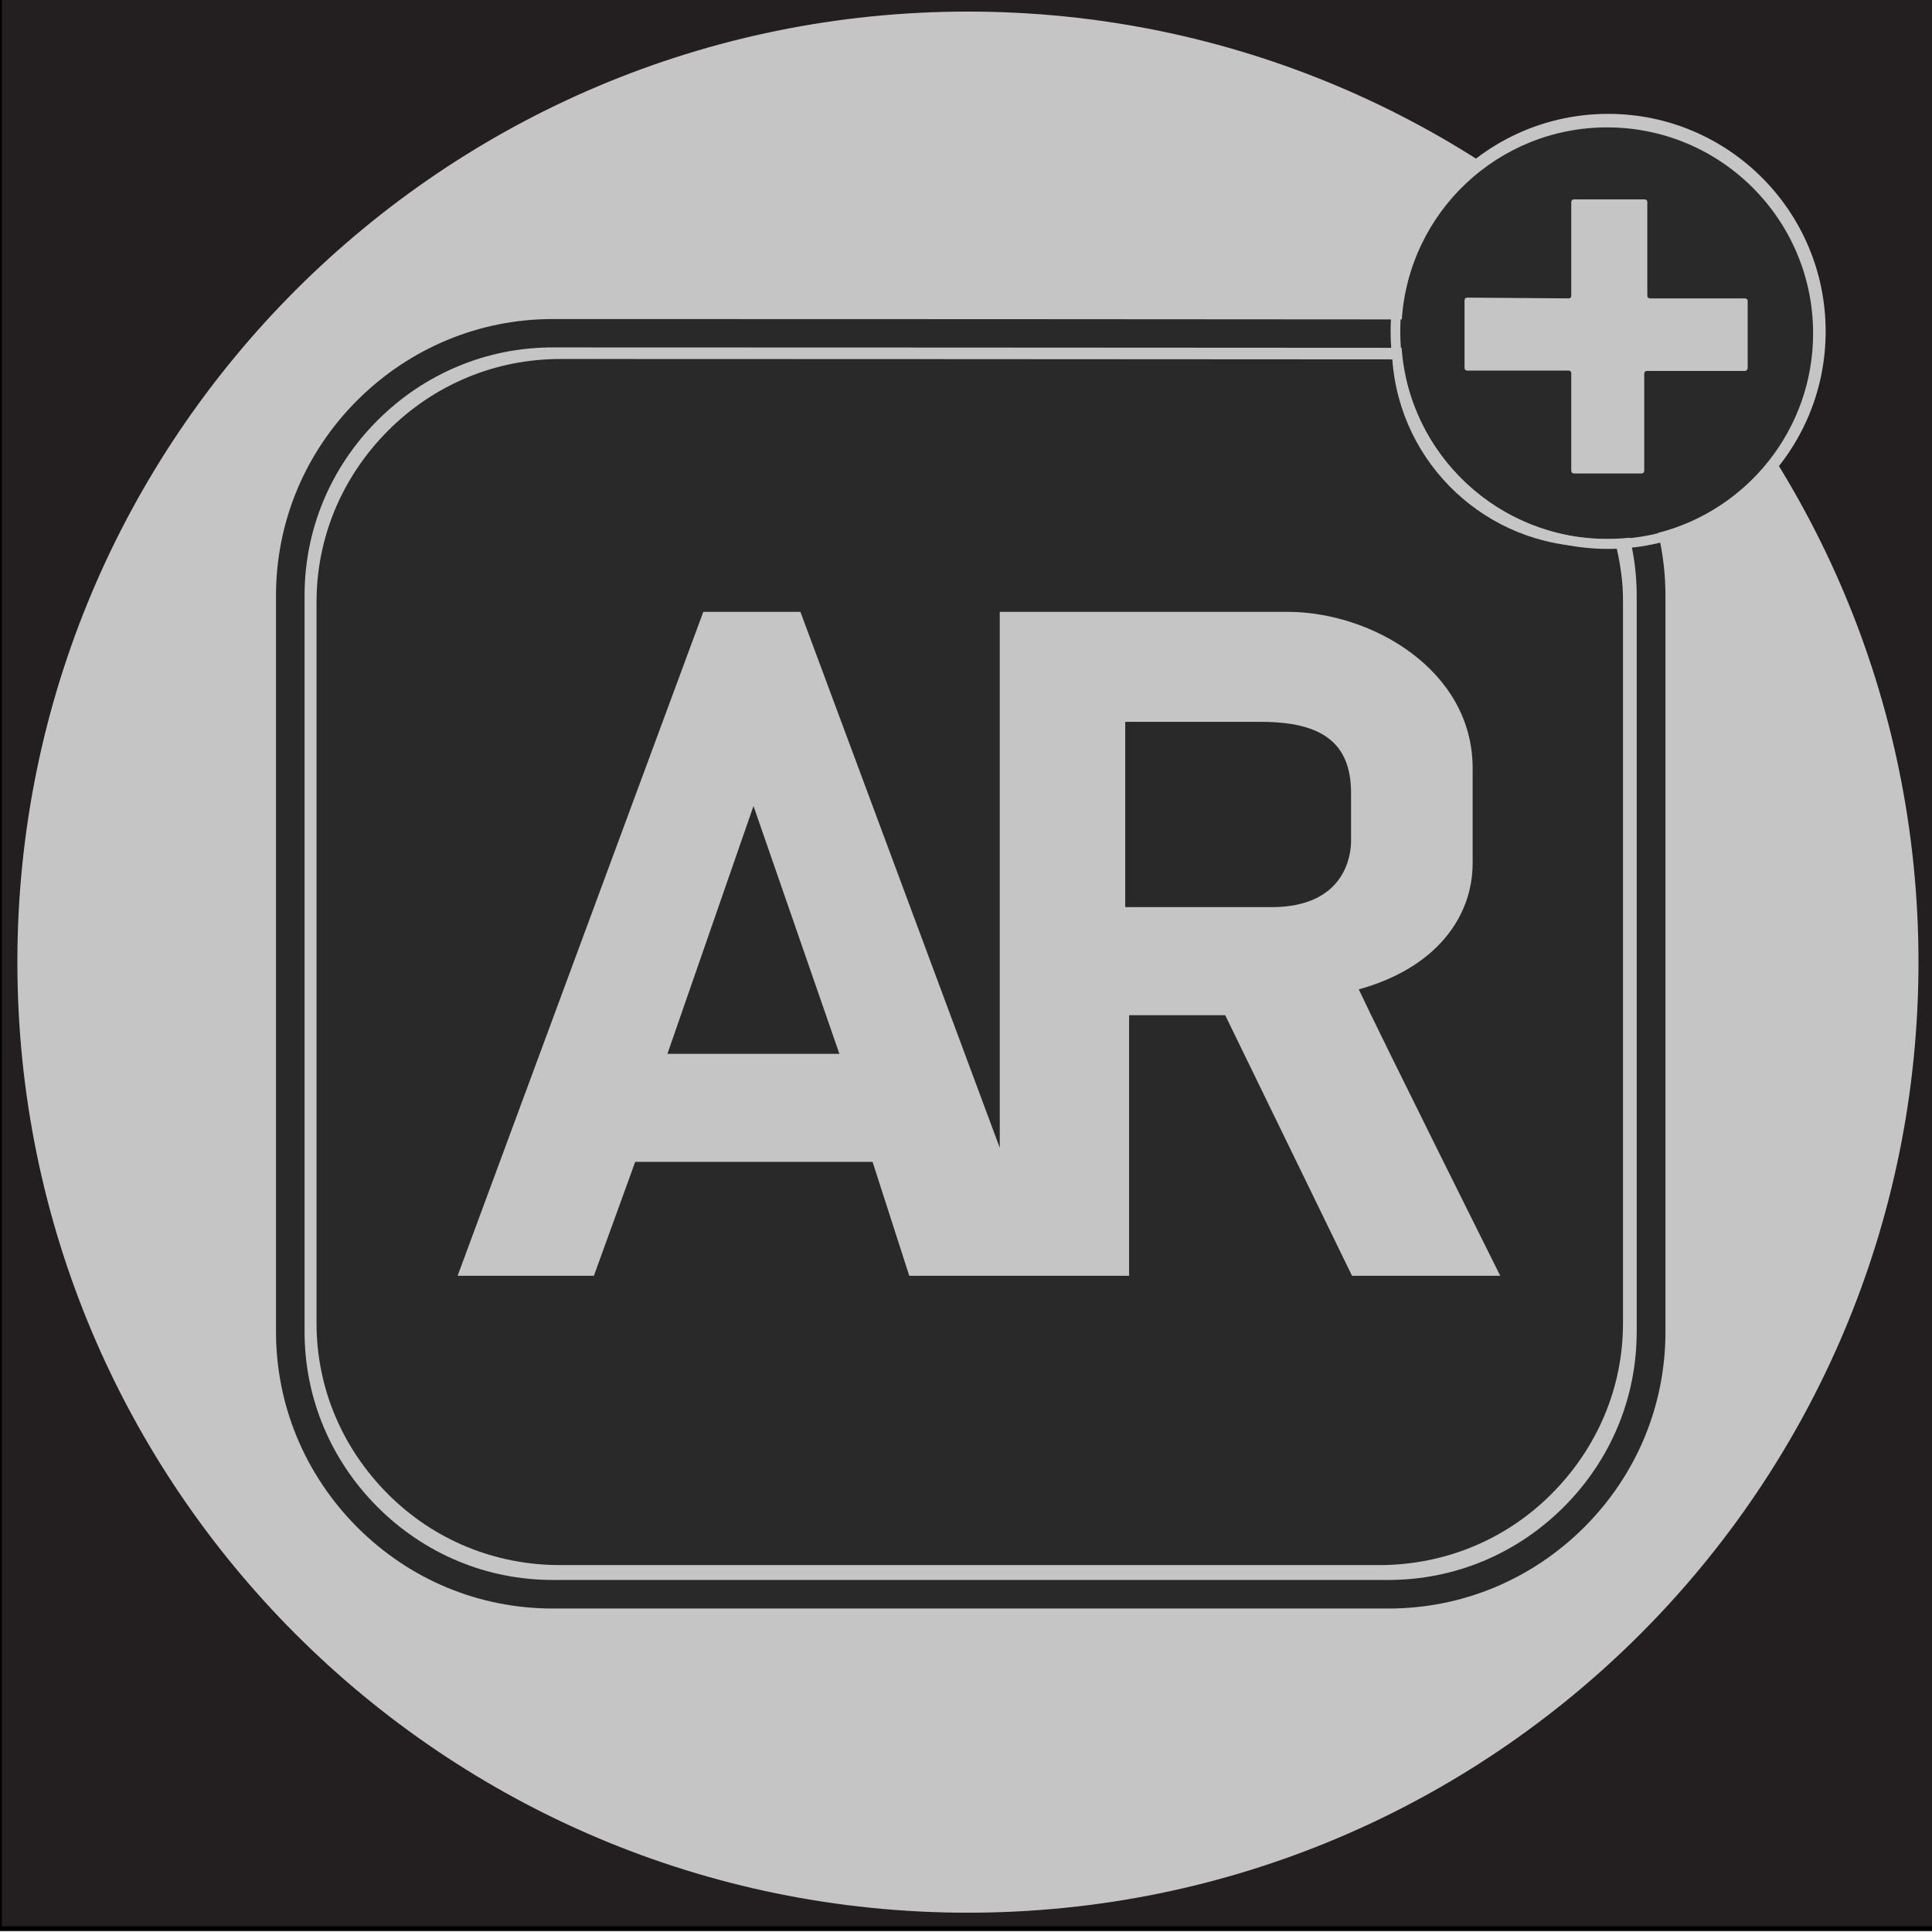
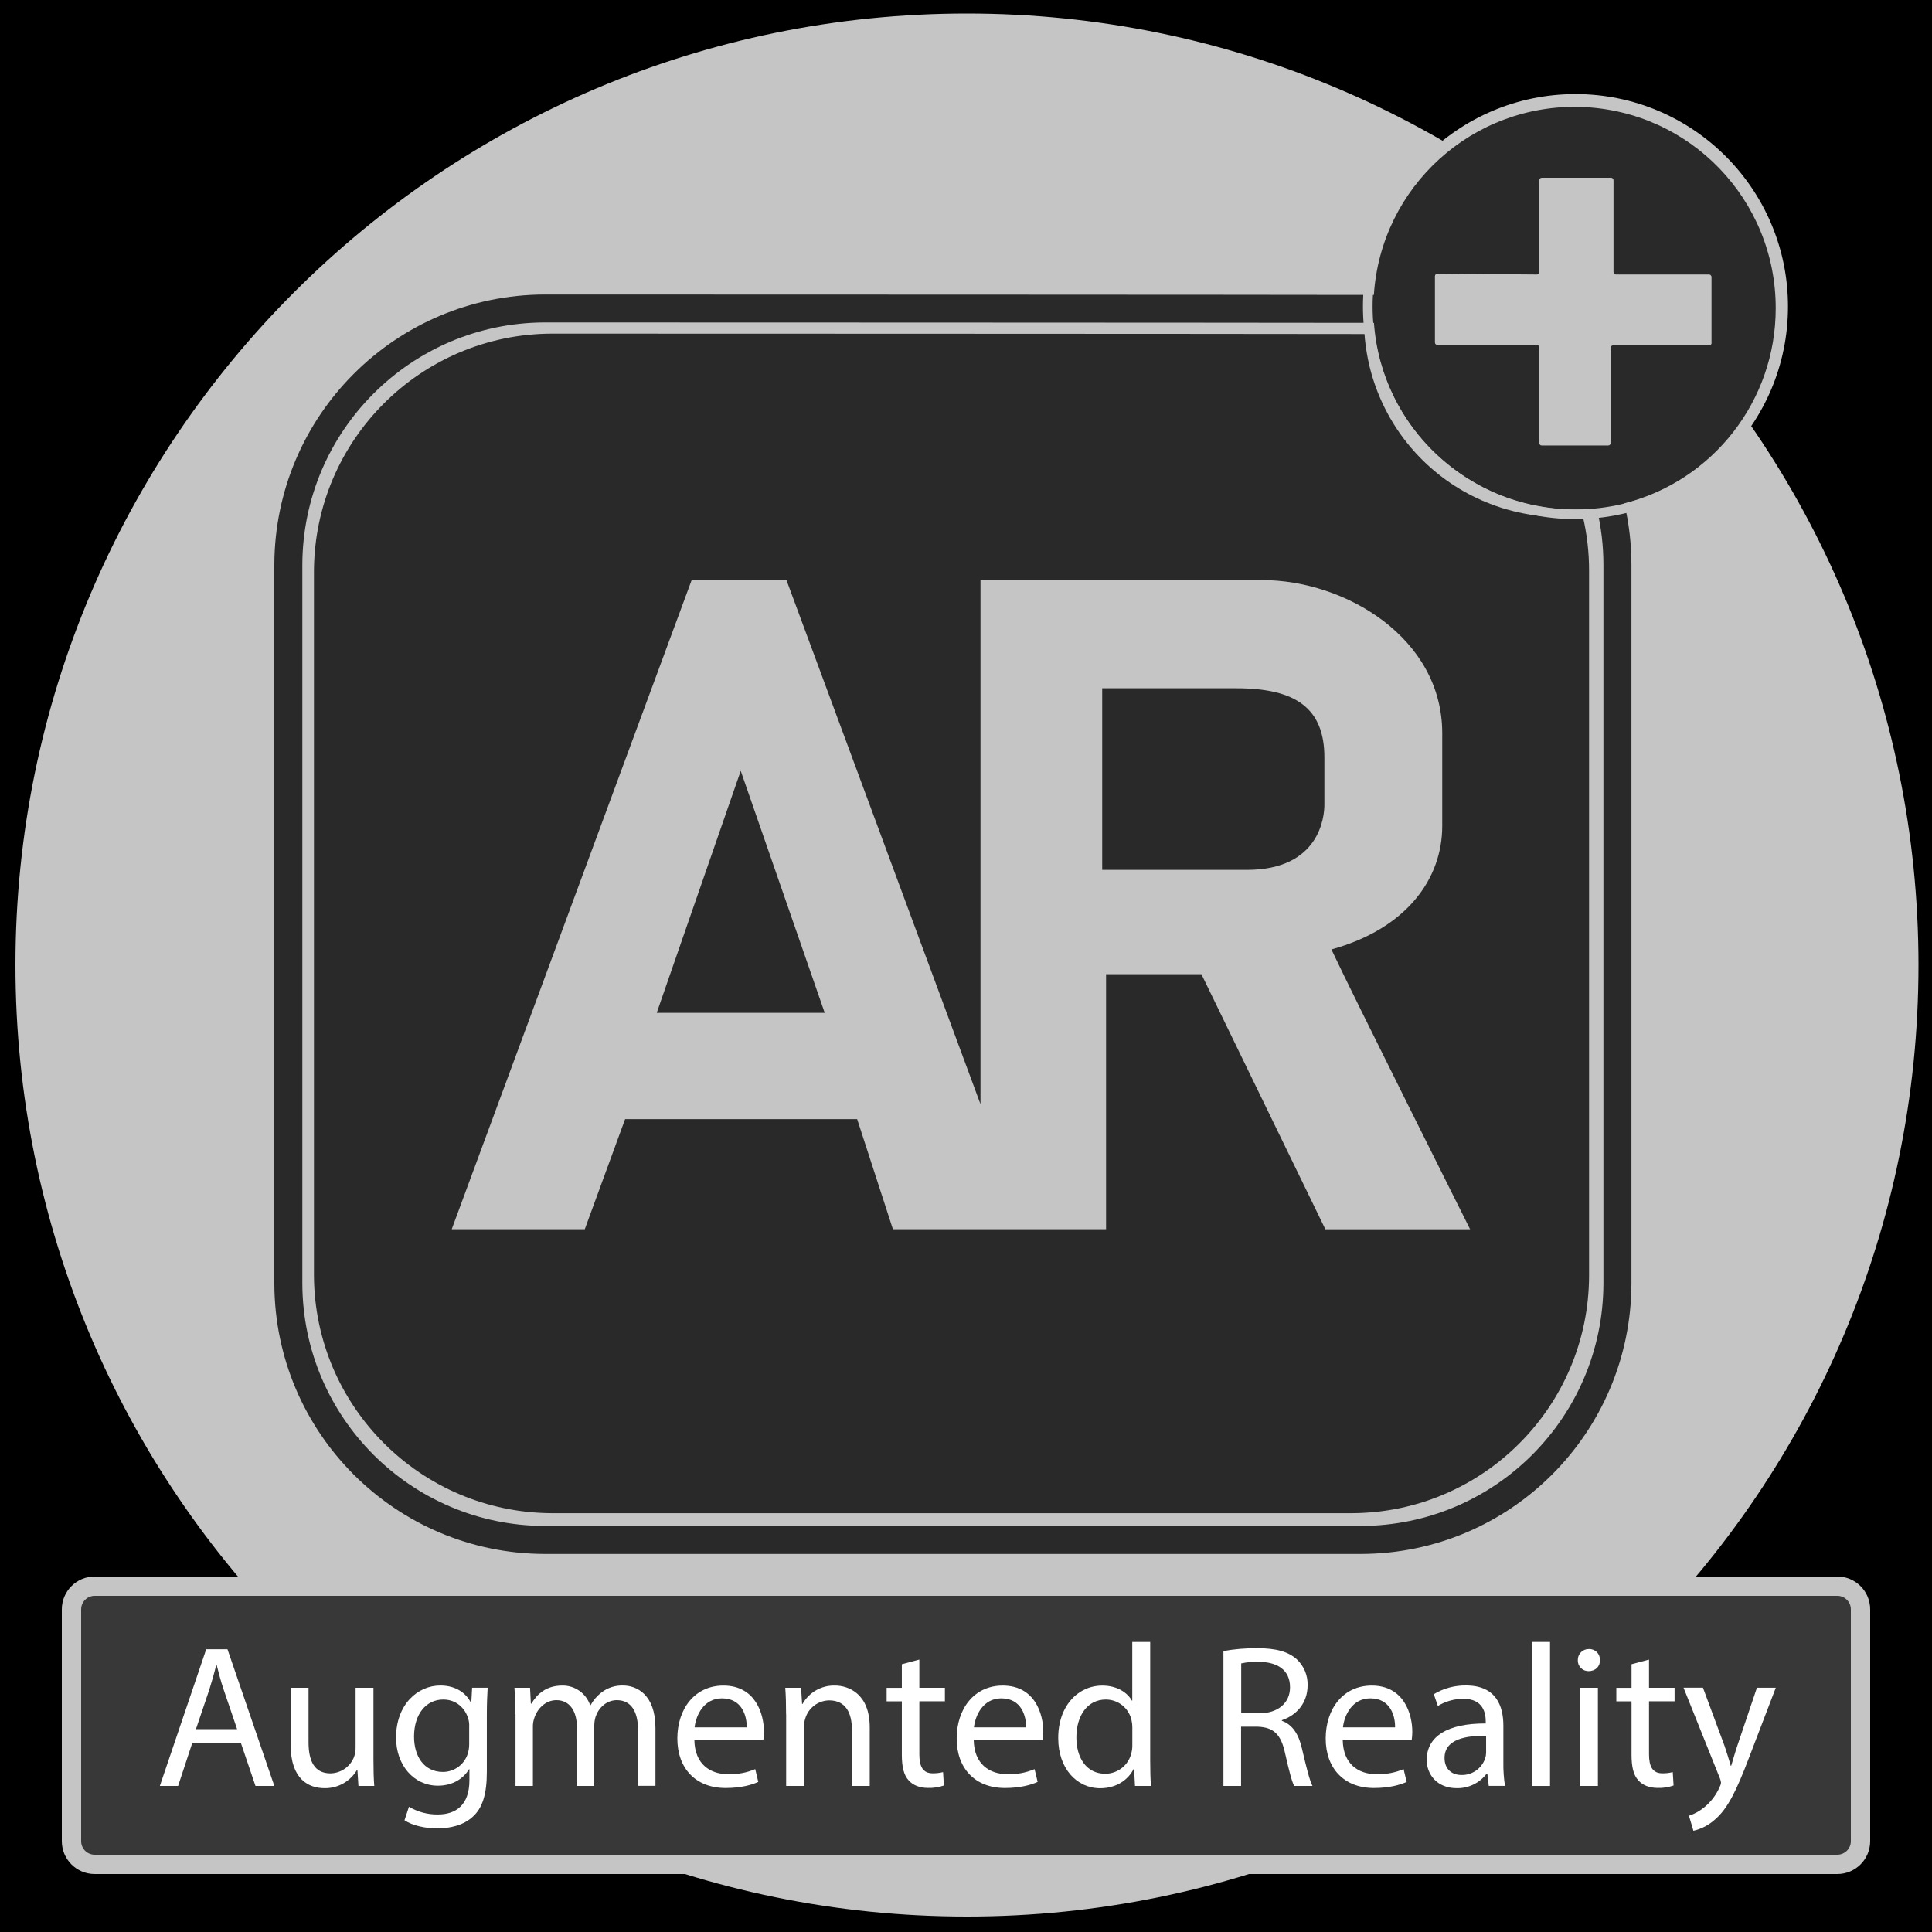
- <svg xmlns="http://www.w3.org/2000/svg" version="1.1" id="Layer_2" x="0px" y="0px" viewBox="0 0 1001 1001" style="enable-background:new 0 0 1001 1001;" xml:space="preserve">
-   <style type="text/css">
- 	.st0{fill:#C6C5C5;stroke:#000000;stroke-width:5;stroke-miterlimit:10;}
- 	.st1{fill:#292929;}
- 	.st2{fill:#231F20;}
- 	.st3{fill:#C6C5C5;}
- 	.st4{fill:none;stroke:#C6C5C5;stroke-width:5;stroke-miterlimit:10;}
- </style>
-   <g>
-     <rect x="1" y="-2" class="st0" width="1000" height="1000" />
-     <g>
-       <polygon class="st1" points="345.8,546 434.9,546 390.4,417.6   " />
-       <path class="st1" d="M837.3,282.7c-3.8,0.4-7.7,0.6-11.6,0.6c-55.2,0-100.5-42.8-104.3-97.1c-66.9-0.1-427.1-0.2-431.1-0.2    c-33.5,0-65.2,13.1-89.1,37c-23.9,23.9-37.2,55.4-37.2,88.9v373.7c0,33.5,13.3,64.8,37.1,88.6c23.9,23.9,55.6,36.7,89.1,36.7    h424.4c33.5,0,65.3-12.9,89.1-36.7c23.9-23.9,37.2-55.2,37.2-88.6V311.9C841,302.1,839.6,292.2,837.3,282.7z M700.5,661l-65.7-135    H585v135H471.1l-19-59H329.1l-21.4,59h-70.6l127.3-344h50.3L518,594.7V317c0,0,105.5,0,149,0c43.9,0,96,30.3,96,81s0,11,0,49.2    c0,28-19.1,54.4-59,65.4c10.8,23.2,73.3,148.4,73.3,148.4H700.5z" />
-       <path class="st1" d="M653.3,374c-13.7,0-70.3,0-70.3,0v96h75.8c38.8,0,41.2-27.9,41.2-34.1s0-4.9,0-25.1    C700,384.8,684.8,374,653.3,374z" />
-     </g>
-     <path class="st2" d="M1-2V998h1000V-2H1z M501.5,991C229.5,991,9,770.5,9,498.5S229.5,6,501.5,6S994,226.5,994,498.5   S773.5,991,501.5,991z" />
-     <circle class="st3" cx="832.2" cy="172.7" r="110.2" />
-     <path class="st1" d="M939.4,172.7c0-58.9-47.8-106.7-106.7-106.7c-56.5,0-102.7,43.9-106.4,99.5c-60.8-0.1-345.7-0.2-439.9-0.2   c-38.1,0-74.1,15-101.3,42.1C158,234.5,143,270.5,143,308.6V690c0,38.1,15,74.1,42.1,101.3c27.2,27.2,63.1,42.1,101.3,42.1h433.1   c38.1,0,74.1-15,101.3-42.1c27.2-27.2,42.1-63.1,42.1-101.3V308.6c0-11-1.3-21.9-3.8-32.5C905.2,264.3,939.4,222.5,939.4,172.7z    M848,308.6V690c0,34.2-13.4,66.4-37.8,90.8c-24.3,24.3-56.6,37.8-90.8,37.8H286.4c-34.2,0-66.4-13.4-90.8-37.8   c-24.3-24.3-37.8-56.6-37.8-90.8V308.6c0-34.2,13.4-66.4,37.8-90.8c24.3-24.3,56.6-37.8,90.7-37.8c4.1,0,371.6,0.1,439.9,0.2   c3.9,55.4,50.1,99,106.4,99c4,0,7.9-0.2,11.8-0.6C846.8,288.5,848,298.5,848,308.6z M905.4,190.9c0,0.7-0.6,1.3-1.3,1.3h-50.9   c-0.7,0-1.3,0.6-1.3,1.3v50.5c0,0.7-0.6,1.3-1.3,1.3h-35.2c-0.7,0-1.3-0.6-1.3-1.3v-50.7c0-0.7-0.6-1.3-1.3-1.3h-52.7   c-0.7,0-1.3-0.6-1.3-1.3v-35.2c0-0.7,0.6-1.3,1.3-1.3l52.7,0.4c0.7,0,1.3-0.6,1.3-1.3v-48.7c0-0.7,0.6-1.3,1.3-1.3h36.8   c0.7,0,1.3,0.6,1.3,1.3v48.7c0,0.7,0.6,1.3,1.3,1.3h49.4c0.7,0,1.3,0.6,1.3,1.3V190.9z" />
-     <circle class="st4" cx="833.2" cy="171.7" r="110.2" />
+ <svg xmlns="http://www.w3.org/2000/svg" id="_7_-_Augmented_Reality_copy" data-name="7 - Augmented Reality copy" viewBox="0 0 1000 1000">
+   <defs>
+     <style>.cls-1,.cls-3{fill:#c6c5c5;}.cls-1{stroke:#000;}.cls-1,.cls-4{stroke-miterlimit:10;stroke-width:5px;}.cls-2{fill:#292929;}.cls-4{fill:none;stroke:#c6c5c5;}.cls-5{fill:#383838;}.cls-6{fill:#fff;}</style>
+   </defs>
+   <rect class="cls-1" width="1000" height="1000" />
+   <g id="RING">
+     <path d="M0-1V999H1000V-1H0ZM500.5,992C228.5,992,8,771.5,8,499.5S228.5,7,500.5,7,993,227.5,993,499.5,772.5,992,500.5,992Z" />
+   </g>
+   <polygon class="cls-2" points="339.92 524.25 426.87 524.25 383.4 398.99 339.92 524.25" />
+   <path class="cls-2" d="M819.2,267A102,102,0,0,1,706.27,172.9c-65.28-.13-416.74-0.21-420.62-0.21A123.5,123.5,0,0,0,162.5,295.57V660.22a123.65,123.65,0,0,0,123.16,123H699.81a123.24,123.24,0,0,0,122.69-123V295.57A121.75,121.75,0,0,0,819.2,267ZM686,636.25l-64.14-132H572.5v132H462.17l-18.51-57H323.56l-20.88,57H233.81L358,300.25h49.07L507.5,571.52V300.25H653.3c42.83,0,93.2,29.77,93.2,79.28v48c0,27.33-18.41,53.14-57.36,63.9,10.55,22.6,71.78,144.83,71.78,144.83H686Z" />
+   <path class="cls-2" d="M640,356.25H570.5v94h74.83c37.88,0,40.17-27.68,40.17-33.7V392C685.5,366.62,670.73,356.25,640,356.25Z" />
+   <circle class="cls-3" cx="814.49" cy="159.67" r="107.5" />
+   <path class="cls-2" d="M919.11,159.66a104.11,104.11,0,0,0-208-7c-59.37-.13-337.38-0.2-429.23-0.22A140.28,140.28,0,0,0,142,292.3V664.43A140.28,140.28,0,0,0,281.89,804.32H704.54A140.28,140.28,0,0,0,844.43,664.43V292.3a138.83,138.83,0,0,0-3.68-31.75A104.15,104.15,0,0,0,919.11,159.66ZM829.93,292.3V664.43a125.79,125.79,0,0,1-125.4,125.4H281.89a125.79,125.79,0,0,1-125.4-125.4V292.3A125.79,125.79,0,0,1,281.89,166.9c4,0,362.64.08,429.26,0.21A104.12,104.12,0,0,0,815,263.77a105.22,105.22,0,0,0,11.47-.63A124.34,124.34,0,0,1,829.93,292.3Zm56-114.82a1.28,1.28,0,0,1-1.28,1.28H834.95a1.28,1.28,0,0,0-1.28,1.28v49.27a1.28,1.28,0,0,1-1.28,1.28H798a1.28,1.28,0,0,1-1.28-1.28V179.83a1.28,1.28,0,0,0-1.28-1.28H744a1.28,1.28,0,0,1-1.28-1.28V142.94a1.28,1.28,0,0,1,1.29-1.28l51.45,0.42a1.28,1.28,0,0,0,1.29-1.28V93.29A1.28,1.28,0,0,1,798,92h35.87a1.28,1.28,0,0,1,1.28,1.28V140.8a1.28,1.28,0,0,0,1.28,1.28h48.17a1.28,1.28,0,0,1,1.28,1.28v34.12Z" />
+   <circle class="cls-4" cx="815.46" cy="158.69" r="107.5" />
+   <g id="Layer_3_copy_14" data-name="Layer 3 copy 14">
+     <rect class="cls-5" x="37" y="821" width="926" height="144" rx="12" ry="12" />
+     <path class="cls-3" d="M951,970H49a17,17,0,0,1-17-17V833a17,17,0,0,1,17-17H951a17,17,0,0,1,17,17V953A17,17,0,0,1,951,970ZM49,826a7,7,0,0,0-7,7V953a7,7,0,0,0,7,7H951a7,7,0,0,0,7-7V833a7,7,0,0,0-7-7H49Z" />
+     <path class="cls-6" d="M99.53,902.15l-7.35,22.26H82.74l24-70.77h11L142,924.41h-9.76l-7.56-22.26H99.53Zm23.2-7.14-6.93-20.37c-1.58-4.62-2.62-8.82-3.67-12.92h-0.21c-1,4.2-2.2,8.5-3.57,12.81L101.42,895h21.31Z" />
+     <path class="cls-6" d="M193.3,910.55c0,5.25.1,9.87,0.42,13.86h-8.19L185,916.11h-0.21a19.12,19.12,0,0,1-16.8,9.45c-8,0-17.53-4.41-17.53-22.26V873.59h9.24v28.14c0,9.66,2.94,16.17,11.34,16.17a13.36,13.36,0,0,0,12.18-8.4,13.51,13.51,0,0,0,.84-4.72V873.59h9.24v37Z" />
+     <path class="cls-6" d="M252.41,873.59c-0.21,3.67-.42,7.77-0.42,14v29.5c0,11.65-2.31,18.79-7.24,23.2-4.93,4.62-12.07,6.09-18.48,6.09-6.09,0-12.81-1.47-16.9-4.2l2.31-7a28.66,28.66,0,0,0,14.91,4c9.45,0,16.38-4.93,16.38-17.74v-5.67h-0.21c-2.83,4.72-8.29,8.5-16.17,8.5C214,924.2,205,913.49,205,899.42c0-17.22,11.23-27,22.89-27,8.82,0,13.65,4.62,15.85,8.82h0.21l0.42-7.67h8.08Zm-9.55,20.05a13.16,13.16,0,0,0-.52-4.2c-1.68-5.35-6.19-9.76-12.91-9.76-8.82,0-15.12,7.46-15.12,19.21,0,10,5,18.27,15,18.27a13.51,13.51,0,0,0,12.81-9.45,16.08,16.08,0,0,0,.73-4.93v-9.13Z" />
+     <path class="cls-6" d="M266.69,887.34c0-5.25-.1-9.55-0.42-13.75h8.08l0.42,8.19h0.31c2.83-4.83,7.56-9.34,16-9.34a15,15,0,0,1,14.38,10.18h0.21a20.93,20.93,0,0,1,5.67-6.62,17.34,17.34,0,0,1,11.23-3.57c6.72,0,16.69,4.41,16.69,22v29.92h-9V895.64c0-9.76-3.57-15.64-11-15.64-5.25,0-9.34,3.88-10.92,8.4a15.22,15.22,0,0,0-.74,4.62v31.39h-9V894c0-8.08-3.57-14-10.6-14-5.77,0-10,4.62-11.44,9.24a12.74,12.74,0,0,0-.73,4.51v30.66h-9V887.34Z" />
+     <path class="cls-6" d="M359.41,900.68c0.21,12.5,8.19,17.64,17.43,17.64a33.41,33.41,0,0,0,14.07-2.62l1.58,6.62c-3.25,1.47-8.82,3.15-16.9,3.15-15.64,0-25-10.29-25-25.62s9-27.4,23.83-27.4c16.59,0,21,14.59,21,23.94a34.81,34.81,0,0,1-.32,4.3h-35.7Zm27.09-6.61c0.1-5.88-2.42-15-12.81-15-9.34,0-13.44,8.61-14.17,15h27Z" />
+     <path class="cls-6" d="M406.87,887.34c0-5.25-.1-9.55-0.42-13.75h8.19l0.52,8.4h0.21a18.69,18.69,0,0,1,16.8-9.55c7,0,18,4.2,18,21.63v30.34h-9.24V895.11c0-8.19-3-15-11.76-15a13.13,13.13,0,0,0-12.39,9.45,13.28,13.28,0,0,0-.63,4.3v30.55h-9.24V887.34Z" />
+     <path class="cls-6" d="M475.85,859v14.59h13.23v7H475.85V908c0,6.3,1.78,9.87,6.93,9.87a20.58,20.58,0,0,0,5.35-.63l0.42,6.93a22.61,22.61,0,0,1-8.19,1.26c-4.3,0-7.77-1.37-10-3.88-2.62-2.73-3.57-7.25-3.57-13.23V880.62h-7.87v-7h7.87V861.41Z" />
+     <path class="cls-6" d="M504,900.68c0.21,12.5,8.19,17.64,17.43,17.64a33.41,33.41,0,0,0,14.07-2.62l1.58,6.62c-3.26,1.47-8.82,3.15-16.9,3.15-15.64,0-25-10.29-25-25.62s9-27.4,23.83-27.4c16.59,0,21,14.59,21,23.94a34.91,34.91,0,0,1-.32,4.3H504Zm27.09-6.61c0.1-5.88-2.42-15-12.81-15-9.34,0-13.44,8.61-14.17,15h27Z" />
+     <path class="cls-6" d="M595.34,849.86v61.42c0,4.51.1,9.66,0.42,13.12h-8.29L587,915.59h-0.21c-2.83,5.67-9,10-17.32,10-12.28,0-21.73-10.39-21.73-25.83-0.1-16.9,10.39-27.3,22.78-27.3,7.77,0,13,3.67,15.33,7.77h0.21V849.86h9.24Zm-9.24,44.41a16.29,16.29,0,0,0-.42-3.88,13.59,13.59,0,0,0-13.33-10.71c-9.55,0-15.22,8.4-15.22,19.63,0,10.29,5,18.79,15,18.79a13.89,13.89,0,0,0,13.54-11,16,16,0,0,0,.42-4v-8.82Z" />
+     <path class="cls-6" d="M633.24,854.58a95.14,95.14,0,0,1,17.54-1.47c9.76,0,16.06,1.79,20.47,5.77a17.63,17.63,0,0,1,5.56,13.44c0,9.34-5.88,15.54-13.33,18.06v0.31c5.46,1.89,8.71,6.93,10.39,14.28,2.31,9.87,4,16.69,5.46,19.42h-9.45c-1.16-2-2.73-8.08-4.72-16.9-2.1-9.76-5.88-13.44-14.17-13.75h-8.61v30.66h-9.13V854.58Zm9.13,32.23h9.35c9.76,0,16-5.35,16-13.44,0-9.13-6.62-13.12-16.27-13.23a37.53,37.53,0,0,0-9,.84v25.83Z" />
+     <path class="cls-6" d="M695,900.68c0.21,12.5,8.19,17.64,17.43,17.64a33.42,33.42,0,0,0,14.07-2.62l1.58,6.62c-3.25,1.47-8.82,3.15-16.9,3.15-15.64,0-25-10.29-25-25.62s9-27.4,23.83-27.4c16.59,0,21,14.59,21,23.94a34.67,34.67,0,0,1-.32,4.3H695Zm27.09-6.61c0.11-5.88-2.41-15-12.81-15-9.35,0-13.44,8.61-14.17,15h27Z" />
+     <path class="cls-6" d="M770.58,924.41l-0.74-6.4h-0.32A18.93,18.93,0,0,1,754,925.56c-10.29,0-15.54-7.25-15.54-14.59,0-12.28,10.92-19,30.55-18.9v-1c0-4.2-1.16-11.76-11.55-11.76A25.32,25.32,0,0,0,744.23,883l-2.1-6.09a31.54,31.54,0,0,1,16.69-4.51c15.54,0,19.32,10.6,19.32,20.79v19a71.56,71.56,0,0,0,.84,12.18h-8.4Zm-1.37-25.93c-10.08-.21-21.52,1.57-21.52,11.44,0,6,4,8.82,8.71,8.82a12.64,12.64,0,0,0,12.28-8.5,9.62,9.62,0,0,0,.53-2.94v-8.82Z" />
+     <path class="cls-6" d="M793.05,849.86h9.24v74.55h-9.24V849.86Z" />
+     <path class="cls-6" d="M828.12,859.31c0.11,3.15-2.21,5.67-5.88,5.67a5.49,5.49,0,0,1-5.57-5.67,5.63,5.63,0,0,1,5.77-5.77A5.48,5.48,0,0,1,828.12,859.31Zm-10.29,65.1V873.59h9.24v50.82h-9.24Z" />
+     <path class="cls-6" d="M853.53,859v14.59h13.23v7H853.53V908c0,6.3,1.79,9.87,6.93,9.87a20.59,20.59,0,0,0,5.36-.63l0.42,6.93a22.61,22.61,0,0,1-8.19,1.26c-4.3,0-7.77-1.37-10-3.88-2.62-2.73-3.57-7.25-3.57-13.23V880.62h-7.87v-7h7.87V861.41Z" />
+     <path class="cls-6" d="M881.46,873.59l11.13,30C893.74,907,895,911,895.84,914h0.21c0.94-3,2-6.93,3.25-10.6l10.08-29.82h9.76l-13.86,36.22c-6.61,17.43-11.13,26.35-17.43,31.81a25,25,0,0,1-11.34,6l-2.31-7.77a24.45,24.45,0,0,0,8.08-4.51A28,28,0,0,0,890.07,925a6.64,6.64,0,0,0,.74-2.21,8.06,8.06,0,0,0-.63-2.42l-18.79-46.83h10.08Z" />
  </g>
</svg>
